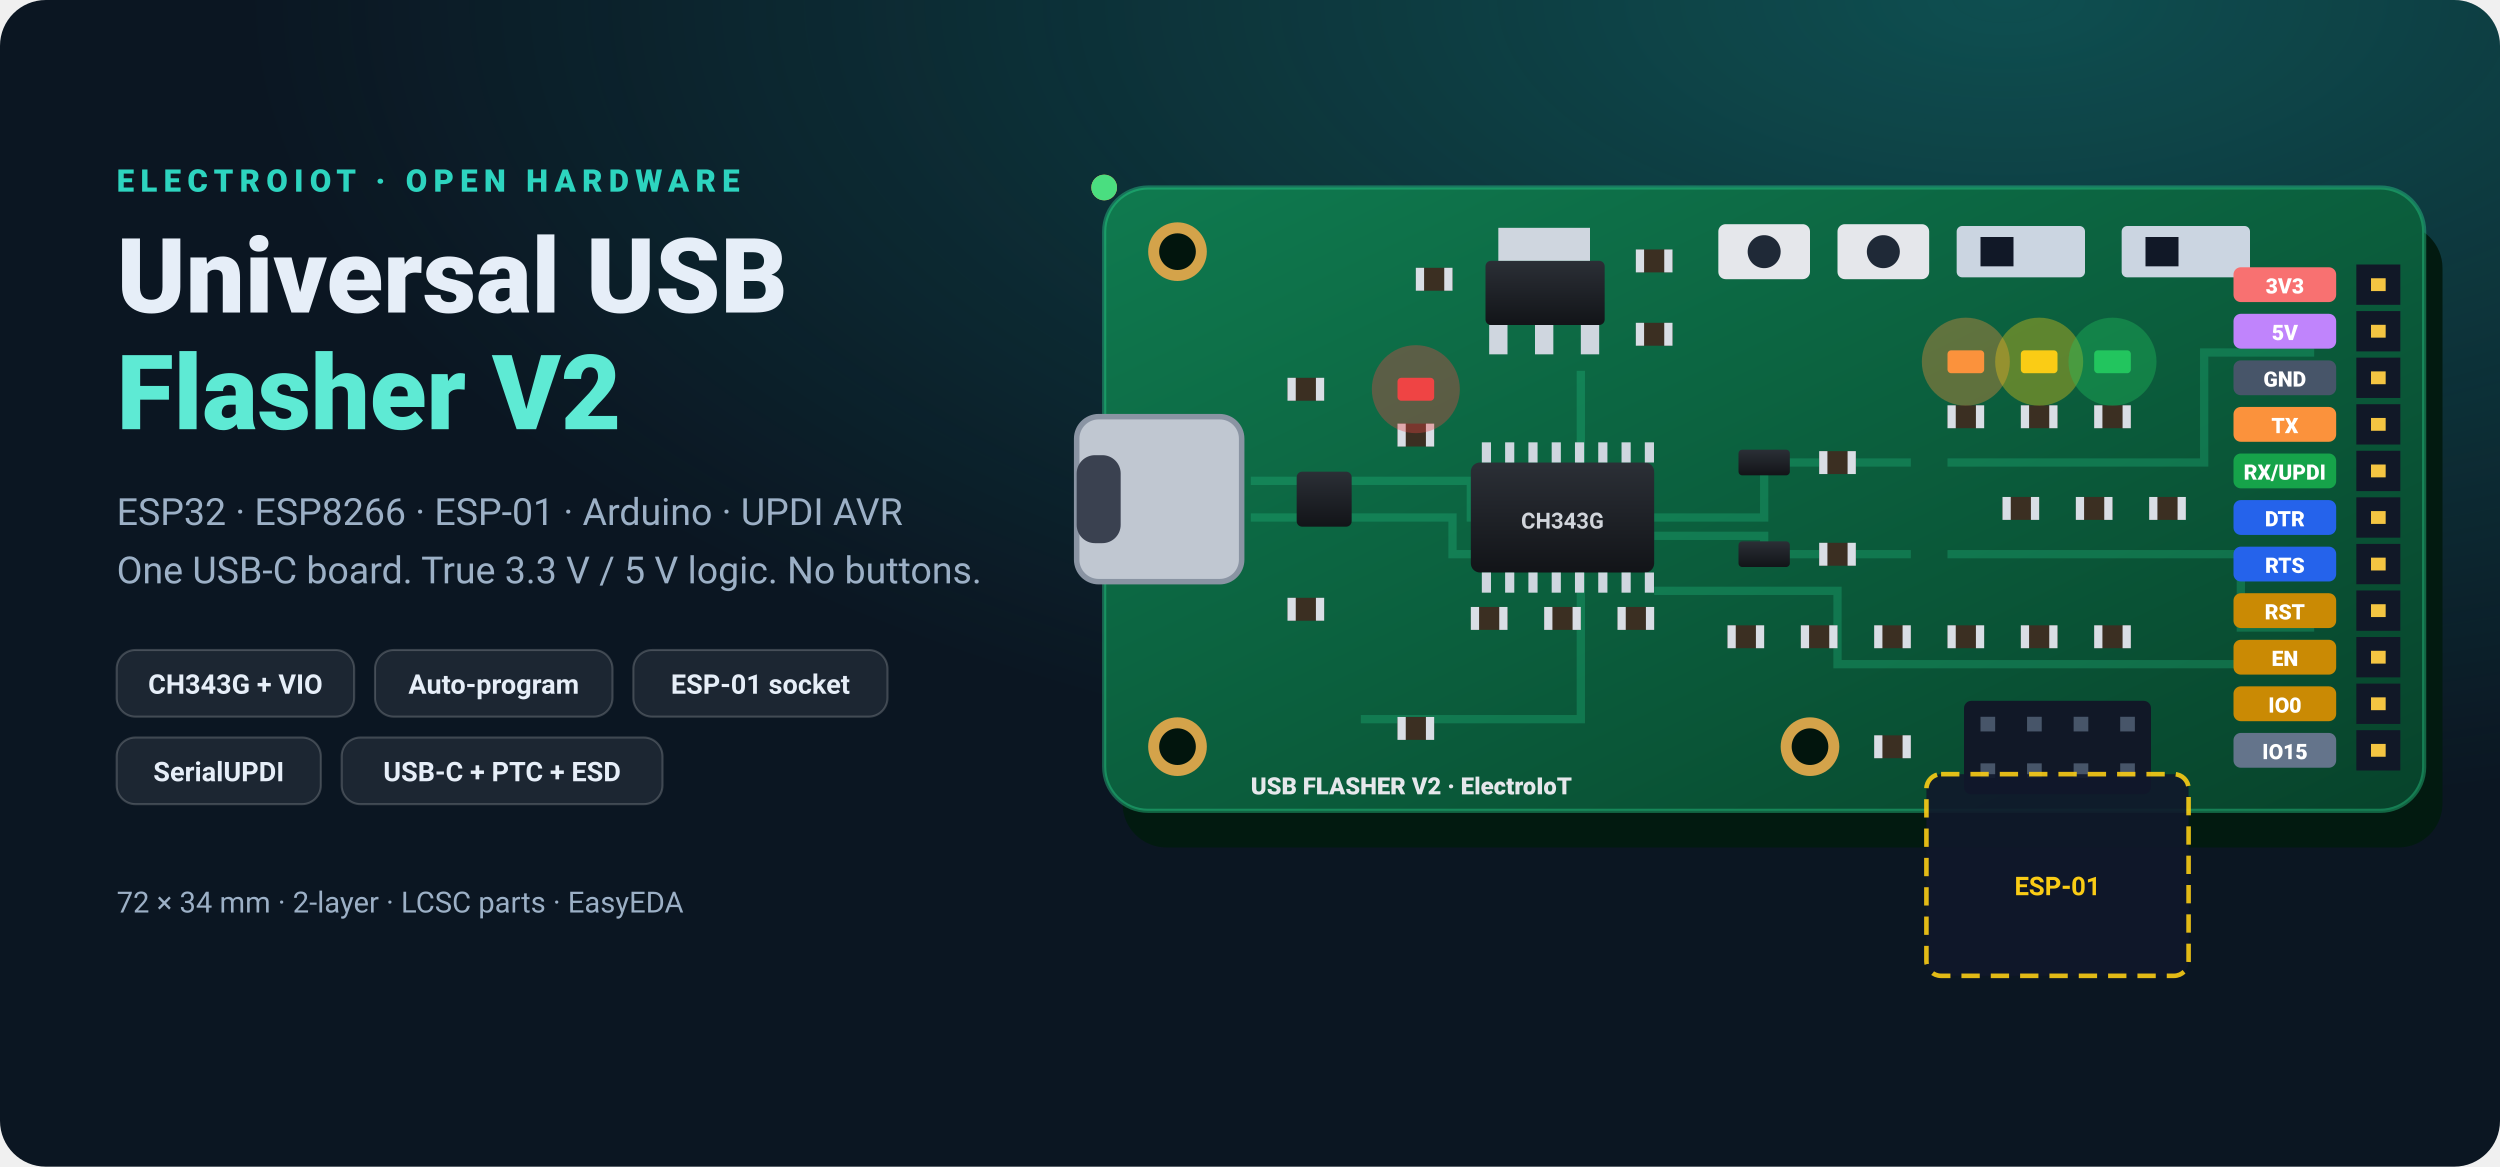
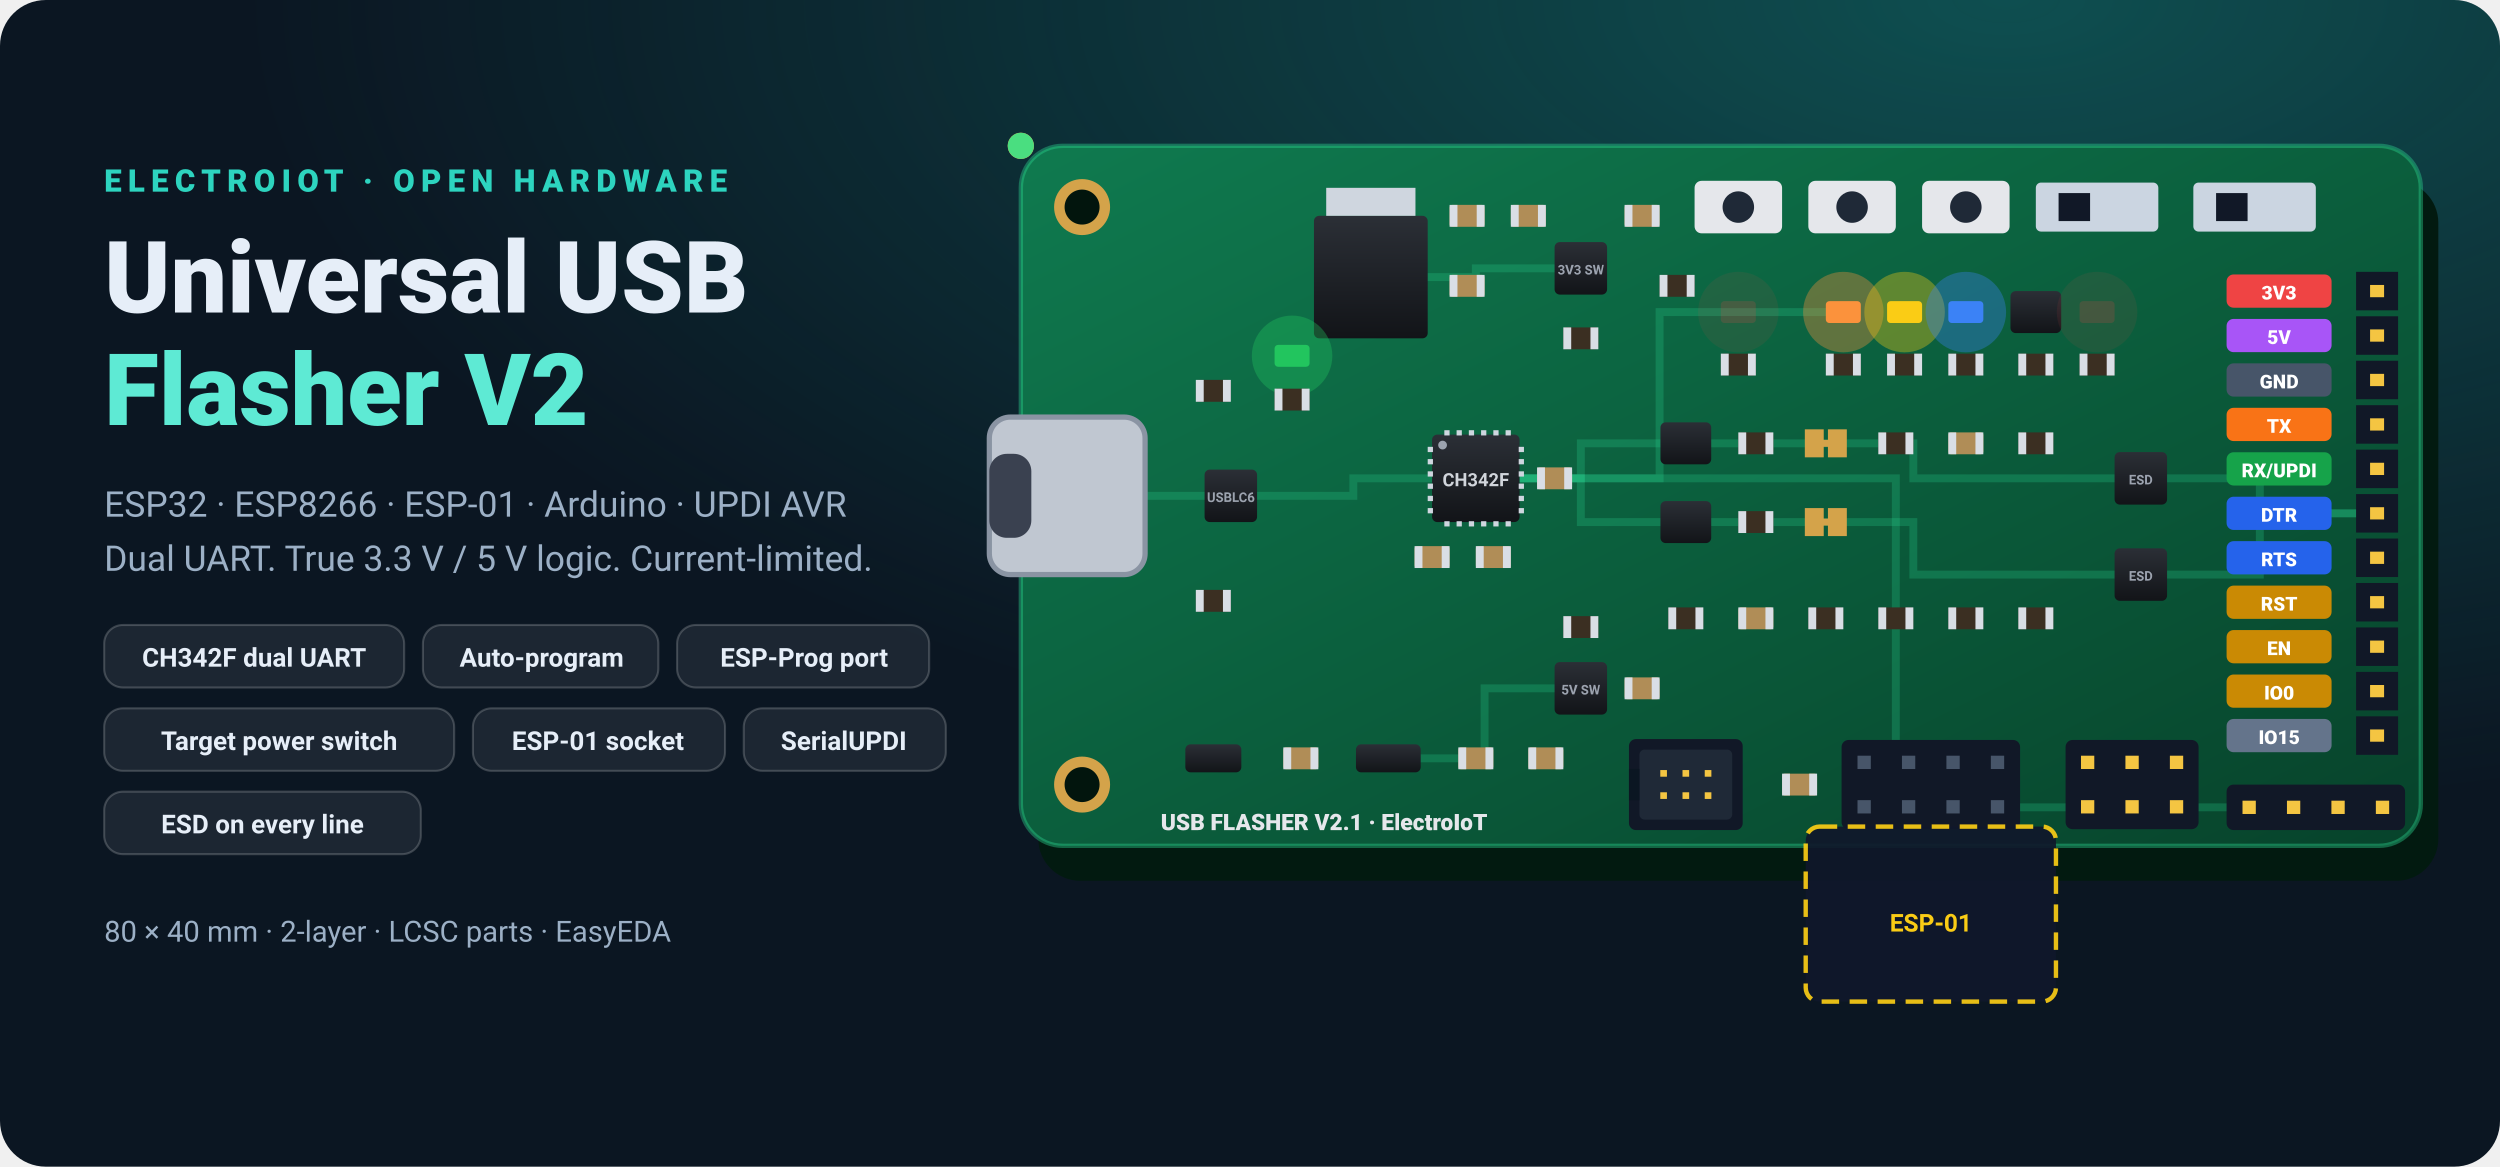
<svg xmlns="http://www.w3.org/2000/svg" viewBox="0 0 1200 560" width="1200" height="560" role="img">
  <style>
text{font-family:'Segoe UI',system-ui,-apple-system,Roboto,sans-serif}
.t{fill:#e6eef8;font-weight:700;font-size:15px}
.s{fill:#9cb0c6;font-size:12.5px}
.h{fill:#e6eef8;font-weight:800;font-size:22px}
.box{fill:#122235;stroke:#25405c;stroke-width:2}
.flow{fill:none;stroke-width:4;stroke-linecap:round;stroke-dasharray:10 12;animation:flow 1.2s linear infinite}
@keyframes flow{to{stroke-dashoffset:-44}}

.txl{animation:blink .35s steps(2,start) infinite}
.rxl{animation:blink .45s steps(2,start) .2s infinite}
- .act{animation:breathe 2.4s ease-in-out infinite}
+ .rx2l{animation:blink .6s steps(2,start) .1s infinite}
.pwr{animation:breathe 4s ease-in-out infinite}
+ .off{opacity:.25}
@keyframes blink{0%{opacity:1}50%{opacity:.15}}
- @keyframes breathe{50%{opacity:.55}}
+ @keyframes breathe{50%{opacity:.6}}
.float{animation:float 5s ease-in-out infinite}
@keyframes float{50%{transform:translateY(-6px)}}

@media (prefers-reduced-motion:reduce){*{animation:none!important}}
</style>
  <rect width="1200" height="560" rx="22" fill="#0b1622" />
  <defs>
    <linearGradient id="pg" x1="0" y1="0" x2="1" y2="1">
      <stop offset="0" stop-color="#0f7a4f" />
      <stop offset="1" stop-color="#07432b" />
    </linearGradient>
    <linearGradient id="chipg" x1="0" y1="0" x2="0" y2="1">
      <stop offset="0" stop-color="#2b2f36" />
      <stop offset="1" stop-color="#121418" />
    </linearGradient>
    <radialGradient id="glow" cx="80%" cy="0%" r="70%">
      <stop offset="0" stop-color="#14b8a6" stop-opacity=".35" />
      <stop offset="1" stop-color="#14b8a6" stop-opacity="0" />
    </radialGradient>
  </defs>
  <rect width="1200" height="560" rx="22" fill="url(#glow)" />
-   <text x="56" y="92" style="fill:#2dd4bf;font-weight:800;font-size:15px;letter-spacing:3px">ELECTROIOT · OPEN HARDWARE</text>
-   <text x="56" y="150" style="fill:#e6eef8;font-weight:800;font-size:50px">Universal USB</text>
-   <text x="56" y="206" style="fill:#5eead4;font-weight:800;font-size:50px">Flasher V2</text>
-   <text x="56" y="252" class="s" style="font-size:18px">ESP32 · ESP8266 · ESP-01 · Arduino · UPDI AVR</text>
-   <text x="56" y="280" class="s" style="font-size:18px">One USB-C board. True 3.3 V / 5 V logic. No buttons.</text>
-   <rect x="56" y="312" width="114" height="32" rx="9" fill="#ffffff12" stroke="#ffffff30" />
-   <text x="113" y="333" text-anchor="middle" style="fill:#e6eef8;font-weight:700;font-size:13px">CH343G + VIO</text>
-   <rect x="180" y="312" width="114" height="32" rx="9" fill="#ffffff12" stroke="#ffffff30" />
-   <text x="237" y="333" text-anchor="middle" style="fill:#e6eef8;font-weight:700;font-size:13px">Auto-program</text>
-   <rect x="304" y="312" width="122" height="32" rx="9" fill="#ffffff12" stroke="#ffffff30" />
-   <text x="365" y="333" text-anchor="middle" style="fill:#e6eef8;font-weight:700;font-size:13px">ESP-01 socket</text>
-   <rect x="56" y="354" width="98" height="32" rx="9" fill="#ffffff12" stroke="#ffffff30" />
-   <text x="105" y="375" text-anchor="middle" style="fill:#e6eef8;font-weight:700;font-size:13px">SerialUPDI</text>
-   <rect x="164" y="354" width="154" height="32" rx="9" fill="#ffffff12" stroke="#ffffff30" />
-   <text x="241" y="375" text-anchor="middle" style="fill:#e6eef8;font-weight:700;font-size:13px">USB-C + PTC + ESD</text>
-   <text x="56" y="438" class="s" style="font-size:14px">72 × 34 mm · 2-layer · LCSC parts · EasyEDA</text>
+   <text x="50" y="92" style="fill:#2dd4bf;font-weight:800;font-size:15px;letter-spacing:3px">ELECTROIOT · OPEN HARDWARE</text>
+   <text x="50" y="150" style="fill:#e6eef8;font-weight:800;font-size:48px">Universal USB</text>
+   <text x="50" y="204" style="fill:#5eead4;font-weight:800;font-size:48px">Flasher V2</text>
+   <text x="50" y="248" class="s" style="font-size:17px">ESP32 · ESP8266 · ESP-01 · Arduino · UPDI AVR</text>
+   <text x="50" y="274" class="s" style="font-size:17px">Dual UART. True 3.3 V / 5 V logic. Current-limited.</text>
+   <rect x="50" y="300" width="144" height="30" rx="9" fill="#ffffff12" stroke="#ffffff30" />
+   <text x="122" y="320" text-anchor="middle" style="fill:#e6eef8;font-weight:700;font-size:12.5px">CH342F dual UART</text>
+   <rect x="203" y="300" width="113" height="30" rx="9" fill="#ffffff12" stroke="#ffffff30" />
+   <text x="260" y="320" text-anchor="middle" style="fill:#e6eef8;font-weight:700;font-size:12.5px">Auto-program</text>
+   <rect x="325" y="300" width="121" height="30" rx="9" fill="#ffffff12" stroke="#ffffff30" />
+   <text x="386" y="320" text-anchor="middle" style="fill:#e6eef8;font-weight:700;font-size:12.5px">ESP-Prog port</text>
+   <rect x="50" y="340" width="168" height="30" rx="9" fill="#ffffff12" stroke="#ffffff30" />
+   <text x="134" y="360" text-anchor="middle" style="fill:#e6eef8;font-weight:700;font-size:12.5px">Target power switch</text>
+   <rect x="227" y="340" width="121" height="30" rx="9" fill="#ffffff12" stroke="#ffffff30" />
+   <text x="287" y="360" text-anchor="middle" style="fill:#e6eef8;font-weight:700;font-size:12.5px">ESP-01 socket</text>
+   <rect x="357" y="340" width="97" height="30" rx="9" fill="#ffffff12" stroke="#ffffff30" />
+   <text x="405" y="360" text-anchor="middle" style="fill:#e6eef8;font-weight:700;font-size:12.5px">SerialUPDI</text>
+   <rect x="50" y="380" width="152" height="30" rx="9" fill="#ffffff12" stroke="#ffffff30" />
+   <text x="126" y="400" text-anchor="middle" style="fill:#e6eef8;font-weight:700;font-size:12.5px">ESD on every line</text>
+   <text x="50" y="452" class="s" style="font-size:14px">80 × 40 mm · 2-layer · LCSC parts · EasyEDA</text>
  <g class="float">
-     <rect x="538.8" y="107.6" width="633.6" height="299.2" rx="21.12" fill="#021a10" />
-     <rect x="530.0" y="90.0" width="633.6" height="299.2" rx="21.12" fill="url(#pg)" stroke="#2bd48f66" stroke-width="2" />
-     <g transform="translate(530,90) scale(8.8)" stroke="#2bd48f40" stroke-width=".45" fill="none">
-       <path d="M8 16H20V18H30" />
-       <path d="M8 18H19V20H22" />
-       <path d="M30 18H36V15H44" />
-       <path d="M30 19H36V20H44" />
-       <path d="M46 15H60V9H66" />
-       <path d="M46 20H62V24H66" />
-       <path d="M14 29H26V10" />
-       <path d="M30 22H40V26H66" />
-     </g>
-     <g transform="translate(530,90) scale(8.8)">
-       <path id="dp" d="M8 16H20V18H30M30 18H36V15H44H60V9H66" fill="none" />
-       <circle r=".7" fill="#fb923c">
-         <animateMotion dur="2.4s" repeatCount="indefinite" rotate="auto">
+     <g transform="translate(490,70) scale(8.4)">
+       <rect x="1" y="2" width="80" height="40" rx="2.4" fill="#021a10" />
+       <rect width="80" height="40" rx="2.4" fill="url(#pg)" stroke="#2bd48f66" stroke-width=".25" />
+       <g stroke="#2bd48f40" stroke-width=".45" fill="none">
+         <path d="M7.1 20H9.6V20H12" />
+         <path d="M12 20H19.0V19H26" />
+         <path d="M26 19H32.0V17H38" />
+         <path d="M26 19H32.0V21.5H38" />
+         <path d="M38 17H51.0V19H64" />
+         <path d="M38 21.5H51.0V24.5H64" />
+         <path d="M64 19H70.8V21H77.5" />
+         <path d="M64 24.5H70.8V21H77.5" />
+         <path d="M20 7.5H26.0V7H32" />
+         <path d="M21 35H26.5V31H32" />
+         <path d="M26 19H36.5V9.5H47" />
+         <path d="M26 19H50.0V37.8H74" />
+       </g>
+       <path id="dp" d="M7.1 20H26V19H64H77" fill="none" />
+       <circle r=".75" fill="#fb923c">
+         <animateMotion dur="2.4s" repeatCount="indefinite">
          <mpath href="#dp" />
        </animateMotion>
      </circle>
-       <circle r=".7" fill="#4ade80">
+       <circle r=".75" fill="#4ade80">
        <animateMotion dur="3.1s" repeatCount="indefinite" keyPoints="1;0" keyTimes="0;1" calcMode="linear">
          <mpath href="#dp" />
        </animateMotion>
      </circle>
-     </g>
-     <g transform="translate(530,90) scale(8.8)">
-       <rect x="-1.5" y="12.5" width="9" height="9" rx="1.2" fill="#c0c7d1" stroke="#8a94a3" stroke-width=".3" />
-       <rect x="-1.5" y="14.6" width="2.4" height="4.8" rx="1" fill="#3a4150" />
-       <rect x="20" y="15" width="10" height="6" rx=".5" fill="url(#chipg)" />
-       <rect x="20.60" y="13.9" width=".5" height="1.1" fill="#cfd6df" />
-       <rect x="20.60" y="21" width=".5" height="1.1" fill="#cfd6df" />
-       <rect x="21.87" y="13.9" width=".5" height="1.1" fill="#cfd6df" />
-       <rect x="21.87" y="21" width=".5" height="1.1" fill="#cfd6df" />
-       <rect x="23.14" y="13.9" width=".5" height="1.1" fill="#cfd6df" />
-       <rect x="23.14" y="21" width=".5" height="1.1" fill="#cfd6df" />
-       <rect x="24.41" y="13.9" width=".5" height="1.1" fill="#cfd6df" />
-       <rect x="24.41" y="21" width=".5" height="1.1" fill="#cfd6df" />
-       <rect x="25.68" y="13.9" width=".5" height="1.1" fill="#cfd6df" />
-       <rect x="25.68" y="21" width=".5" height="1.1" fill="#cfd6df" />
-       <rect x="26.95" y="13.9" width=".5" height="1.1" fill="#cfd6df" />
-       <rect x="26.95" y="21" width=".5" height="1.1" fill="#cfd6df" />
-       <rect x="28.22" y="13.9" width=".5" height="1.1" fill="#cfd6df" />
-       <rect x="28.22" y="21" width=".5" height="1.1" fill="#cfd6df" />
-       <rect x="29.49" y="13.9" width=".5" height="1.1" fill="#cfd6df" />
-       <rect x="29.49" y="21" width=".5" height="1.1" fill="#cfd6df" />
-       <text x="25" y="18.6" text-anchor="middle" fill="#d1d5db" style="font-weight:700;font-size:1.2px">CH343G</text>
-       <rect x="20.8" y="4" width="6.5" height="3.5" rx=".3" fill="url(#chipg)" />
-       <rect x="21.5" y="2.2" width="5" height="1.8" fill="#cfd6df" />
-       <rect x="21" y="7.5" width="1" height="1.6" fill="#cfd6df" />
-       <rect x="23.5" y="7.5" width="1" height="1.6" fill="#cfd6df" />
-       <rect x="26" y="7.5" width="1" height="1.6" fill="#cfd6df" />
-       <rect x="10.5" y="15.5" width="3" height="3" rx=".3" fill="url(#chipg)" />
-       <rect x="10" y="10.38" width="2" height="1.25" rx=".15" fill="#3b2f22" />
-       <rect x="10" y="10.38" width=".45" height="1.25" fill="#d9dee5" />
-       <rect x="11.55" y="10.38" width=".45" height="1.25" fill="#d9dee5" />
-       <rect x="10" y="22.38" width="2" height="1.25" rx=".15" fill="#3b2f22" />
-       <rect x="10" y="22.38" width=".45" height="1.25" fill="#d9dee5" />
-       <rect x="11.55" y="22.38" width=".45" height="1.25" fill="#d9dee5" />
-       <rect x="16" y="12.88" width="2" height="1.25" rx=".15" fill="#3b2f22" />
-       <rect x="16" y="12.88" width=".45" height="1.25" fill="#d9dee5" />
-       <rect x="17.55" y="12.88" width=".45" height="1.25" fill="#d9dee5" />
-       <rect x="20" y="22.88" width="2" height="1.25" rx=".15" fill="#3b2f22" />
-       <rect x="20" y="22.88" width=".45" height="1.25" fill="#d9dee5" />
-       <rect x="21.55" y="22.88" width=".45" height="1.25" fill="#d9dee5" />
-       <rect x="24" y="22.88" width="2" height="1.25" rx=".15" fill="#3b2f22" />
-       <rect x="24" y="22.88" width=".45" height="1.25" fill="#d9dee5" />
-       <rect x="25.55" y="22.88" width=".45" height="1.25" fill="#d9dee5" />
-       <rect x="28" y="22.88" width="2" height="1.25" rx=".15" fill="#3b2f22" />
-       <rect x="28" y="22.88" width=".45" height="1.25" fill="#d9dee5" />
-       <rect x="29.55" y="22.88" width=".45" height="1.25" fill="#d9dee5" />
-       <rect x="29" y="3.38" width="2" height="1.25" rx=".15" fill="#3b2f22" />
-       <rect x="29" y="3.38" width=".45" height="1.25" fill="#d9dee5" />
-       <rect x="30.55" y="3.38" width=".45" height="1.25" fill="#d9dee5" />
-       <rect x="29" y="7.38" width="2" height="1.25" rx=".15" fill="#3b2f22" />
-       <rect x="29" y="7.38" width=".45" height="1.25" fill="#d9dee5" />
-       <rect x="30.55" y="7.38" width=".45" height="1.25" fill="#d9dee5" />
-       <rect x="17" y="4.38" width="2" height="1.25" rx=".15" fill="#3b2f22" />
-       <rect x="17" y="4.38" width=".45" height="1.25" fill="#d9dee5" />
-       <rect x="18.55" y="4.38" width=".45" height="1.25" fill="#d9dee5" />
-       <rect x="39" y="14.38" width="2" height="1.25" rx=".15" fill="#3b2f22" />
-       <rect x="39" y="14.38" width=".45" height="1.25" fill="#d9dee5" />
-       <rect x="40.55" y="14.38" width=".45" height="1.25" fill="#d9dee5" />
-       <rect x="39" y="19.38" width="2" height="1.25" rx=".15" fill="#3b2f22" />
-       <rect x="39" y="19.38" width=".45" height="1.25" fill="#d9dee5" />
-       <rect x="40.55" y="19.38" width=".45" height="1.25" fill="#d9dee5" />
-       <rect x="46" y="11.88" width="2" height="1.25" rx=".15" fill="#3b2f22" />
-       <rect x="46" y="11.88" width=".45" height="1.25" fill="#d9dee5" />
-       <rect x="47.55" y="11.88" width=".45" height="1.25" fill="#d9dee5" />
-       <rect x="50" y="11.88" width="2" height="1.25" rx=".15" fill="#3b2f22" />
-       <rect x="50" y="11.88" width=".45" height="1.25" fill="#d9dee5" />
-       <rect x="51.55" y="11.88" width=".45" height="1.25" fill="#d9dee5" />
-       <rect x="54" y="11.88" width="2" height="1.25" rx=".15" fill="#3b2f22" />
-       <rect x="54" y="11.88" width=".45" height="1.25" fill="#d9dee5" />
-       <rect x="55.55" y="11.88" width=".45" height="1.25" fill="#d9dee5" />
-       <rect x="34" y="23.88" width="2" height="1.25" rx=".15" fill="#3b2f22" />
-       <rect x="34" y="23.88" width=".45" height="1.25" fill="#d9dee5" />
-       <rect x="35.55" y="23.88" width=".45" height="1.25" fill="#d9dee5" />
-       <rect x="38" y="23.88" width="2" height="1.25" rx=".15" fill="#3b2f22" />
-       <rect x="38" y="23.88" width=".45" height="1.25" fill="#d9dee5" />
-       <rect x="39.55" y="23.88" width=".45" height="1.25" fill="#d9dee5" />
-       <rect x="42" y="23.88" width="2" height="1.25" rx=".15" fill="#3b2f22" />
-       <rect x="42" y="23.88" width=".45" height="1.25" fill="#d9dee5" />
-       <rect x="43.55" y="23.88" width=".45" height="1.25" fill="#d9dee5" />
-       <rect x="46" y="23.88" width="2" height="1.25" rx=".15" fill="#3b2f22" />
-       <rect x="46" y="23.88" width=".45" height="1.25" fill="#d9dee5" />
-       <rect x="47.55" y="23.88" width=".45" height="1.25" fill="#d9dee5" />
-       <rect x="50" y="23.88" width="2" height="1.25" rx=".15" fill="#3b2f22" />
-       <rect x="50" y="23.88" width=".45" height="1.25" fill="#d9dee5" />
-       <rect x="51.55" y="23.88" width=".45" height="1.25" fill="#d9dee5" />
-       <rect x="54" y="23.88" width="2" height="1.25" rx=".15" fill="#3b2f22" />
-       <rect x="54" y="23.88" width=".45" height="1.25" fill="#d9dee5" />
-       <rect x="55.55" y="23.88" width=".45" height="1.25" fill="#d9dee5" />
-       <rect x="49" y="16.88" width="2" height="1.25" rx=".15" fill="#3b2f22" />
-       <rect x="49" y="16.88" width=".45" height="1.25" fill="#d9dee5" />
-       <rect x="50.55" y="16.88" width=".45" height="1.25" fill="#d9dee5" />
-       <rect x="53" y="16.88" width="2" height="1.25" rx=".15" fill="#3b2f22" />
-       <rect x="53" y="16.88" width=".45" height="1.25" fill="#d9dee5" />
-       <rect x="54.55" y="16.88" width=".45" height="1.25" fill="#d9dee5" />
-       <rect x="57" y="16.88" width="2" height="1.25" rx=".15" fill="#3b2f22" />
-       <rect x="57" y="16.88" width=".45" height="1.25" fill="#d9dee5" />
-       <rect x="58.55" y="16.88" width=".45" height="1.25" fill="#d9dee5" />
-       <rect x="16" y="28.88" width="2" height="1.25" rx=".15" fill="#3b2f22" />
-       <rect x="16" y="28.88" width=".45" height="1.25" fill="#d9dee5" />
-       <rect x="17.55" y="28.88" width=".45" height="1.25" fill="#d9dee5" />
-       <rect x="42" y="29.88" width="2" height="1.25" rx=".15" fill="#3b2f22" />
-       <rect x="42" y="29.88" width=".45" height="1.25" fill="#d9dee5" />
-       <rect x="43.55" y="29.88" width=".45" height="1.25" fill="#d9dee5" />
-       <rect x="34.6" y="14.3" width="2.8" height="1.4" rx=".2" fill="url(#chipg)" />
-       <rect x="34.6" y="19.3" width="2.8" height="1.4" rx=".2" fill="url(#chipg)" />
+       <rect x="-1.8" y="15.5" width="8.9" height="9" rx="1.2" fill="#c0c7d1" stroke="#8a94a3" stroke-width=".3" />
+       <rect x="-1.8" y="17.6" width="2.4" height="4.8" rx="1" fill="#3a4150" />
+       <rect x="10.5" y="18.5" width="3" height="3" rx=".3" fill="url(#chipg)" />
+       <text x="12" y="20.35" text-anchor="middle" fill="#9ca3af" style="font-weight:700;font-size:.75px">USBLC6</text>
+       <rect x="10.0" y="13.375" width="2" height="1.25" rx=".15" fill="#3b2f22" />
+       <rect x="10.0" y="13.375" width=".45" height="1.25" fill="#d9dee5" />
+       <rect x="11.55" y="13.375" width=".45" height="1.25" fill="#d9dee5" />
+       <rect x="10.0" y="25.375" width="2" height="1.25" rx=".15" fill="#3b2f22" />
+       <rect x="10.0" y="25.375" width=".45" height="1.25" fill="#d9dee5" />
+       <rect x="11.55" y="25.375" width=".45" height="1.25" fill="#d9dee5" />
+       <rect x="9.4" y="34.2" width="3.2" height="1.6" rx=".3" fill="url(#chipg)" />
+       <rect x="15.0" y="34.375" width="2" height="1.25" rx=".15" fill="#b08d57" />
+       <rect x="15.0" y="34.375" width=".45" height="1.25" fill="#d9dee5" />
+       <rect x="16.55" y="34.375" width=".45" height="1.25" fill="#d9dee5" />
+       <rect x="19.15" y="34.2" width="3.7" height="1.6" rx=".3" fill="url(#chipg)" />
+       <rect x="25.0" y="34.375" width="2" height="1.25" rx=".15" fill="#b08d57" />
+       <rect x="25.0" y="34.375" width=".45" height="1.25" fill="#d9dee5" />
+       <rect x="26.55" y="34.375" width=".45" height="1.25" fill="#d9dee5" />
+       <rect x="16.75" y="4.0" width="6.5" height="7" rx=".3" fill="url(#chipg)" />
+       <rect x="17.45" y="2.4" width="5.1" height="1.6" fill="#cfd6df" />
+       <rect x="24.5" y="3.375" width="2" height="1.25" rx=".15" fill="#b08d57" />
+       <rect x="24.5" y="3.375" width=".45" height="1.25" fill="#d9dee5" />
+       <rect x="26.05" y="3.375" width=".45" height="1.25" fill="#d9dee5" />
+       <rect x="24.5" y="7.375" width="2" height="1.25" rx=".15" fill="#b08d57" />
+       <rect x="24.5" y="7.375" width=".45" height="1.25" fill="#d9dee5" />
+       <rect x="26.05" y="7.375" width=".45" height="1.25" fill="#d9dee5" />
+       <rect x="56.55" y="8.3" width="2.9" height="2.4" rx=".3" fill="url(#chipg)" />
+       <rect x="57.0" y="11.875" width="2" height="1.25" rx=".15" fill="#3b2f22" />
+       <rect x="57.0" y="11.875" width=".45" height="1.25" fill="#d9dee5" />
+       <rect x="58.55" y="11.875" width=".45" height="1.25" fill="#d9dee5" />
+       <g class="off">
+         <circle cx="61.5" cy="9.5" r="2.3" fill="#ef4444" opacity=".35" />
+         <rect x="60.5" y="8.875" width="2" height="1.25" rx=".2" fill="#ef4444" />
+       </g>
+       <rect x="60.5" y="11.875" width="2" height="1.25" rx=".15" fill="#3b2f22" />
+       <rect x="60.5" y="11.875" width=".45" height="1.25" fill="#d9dee5" />
+       <rect x="62.05" y="11.875" width=".45" height="1.25" fill="#d9dee5" />
+       <rect x="23.5" y="16.5" width="5" height="5" rx=".3" fill="url(#chipg)" />
+       <rect x="24.20" y="16.25" width=".3" height=".3" fill="#cfd6df" />
+       <rect x="24.20" y="21.45" width=".3" height=".3" fill="#cfd6df" />
+       <rect x="23.25" y="17.20" width=".3" height=".3" fill="#cfd6df" />
+       <rect x="28.45" y="17.20" width=".3" height=".3" fill="#cfd6df" />
+       <rect x="24.90" y="16.25" width=".3" height=".3" fill="#cfd6df" />
+       <rect x="24.90" y="21.45" width=".3" height=".3" fill="#cfd6df" />
+       <rect x="23.25" y="17.90" width=".3" height=".3" fill="#cfd6df" />
+       <rect x="28.45" y="17.90" width=".3" height=".3" fill="#cfd6df" />
+       <rect x="25.60" y="16.25" width=".3" height=".3" fill="#cfd6df" />
+       <rect x="25.60" y="21.45" width=".3" height=".3" fill="#cfd6df" />
+       <rect x="23.25" y="18.60" width=".3" height=".3" fill="#cfd6df" />
+       <rect x="28.45" y="18.60" width=".3" height=".3" fill="#cfd6df" />
+       <rect x="26.30" y="16.25" width=".3" height=".3" fill="#cfd6df" />
+       <rect x="26.30" y="21.45" width=".3" height=".3" fill="#cfd6df" />
+       <rect x="23.25" y="19.30" width=".3" height=".3" fill="#cfd6df" />
+       <rect x="28.45" y="19.30" width=".3" height=".3" fill="#cfd6df" />
+       <rect x="27.00" y="16.25" width=".3" height=".3" fill="#cfd6df" />
+       <rect x="27.00" y="21.45" width=".3" height=".3" fill="#cfd6df" />
+       <rect x="23.25" y="20.00" width=".3" height=".3" fill="#cfd6df" />
+       <rect x="28.45" y="20.00" width=".3" height=".3" fill="#cfd6df" />
+       <rect x="27.70" y="16.25" width=".3" height=".3" fill="#cfd6df" />
+       <rect x="27.70" y="21.45" width=".3" height=".3" fill="#cfd6df" />
+       <rect x="23.25" y="20.70" width=".3" height=".3" fill="#cfd6df" />
+       <rect x="28.45" y="20.70" width=".3" height=".3" fill="#cfd6df" />
+       <circle cx="24.1" cy="17.1" r=".25" fill="#9ca3af" />
+       <text x="26" y="19.45" text-anchor="middle" fill="#d1d5db" style="font-weight:700;font-size:1.05px">CH342F</text>
+       <rect x="29.5" y="18.375" width="2" height="1.25" rx=".15" fill="#b08d57" />
+       <rect x="29.5" y="18.375" width=".45" height="1.25" fill="#d9dee5" />
+       <rect x="31.05" y="18.375" width=".45" height="1.25" fill="#d9dee5" />
+       <rect x="26.0" y="22.875" width="2" height="1.25" rx=".15" fill="#b08d57" />
+       <rect x="26.0" y="22.875" width=".45" height="1.25" fill="#d9dee5" />
+       <rect x="27.55" y="22.875" width=".45" height="1.25" fill="#d9dee5" />
+       <rect x="22.5" y="22.875" width="2" height="1.25" rx=".15" fill="#b08d57" />
+       <rect x="22.5" y="22.875" width=".45" height="1.25" fill="#d9dee5" />
+       <rect x="24.05" y="22.875" width=".45" height="1.25" fill="#d9dee5" />
+       <g class="txl">
+         <circle cx="47" cy="9.5" r="2.3" fill="#fb923c" opacity=".35" />
+         <rect x="46.0" y="8.875" width="2" height="1.25" rx=".2" fill="#fb923c" />
+       </g>
+       <g class="rxl">
+         <circle cx="50.5" cy="9.5" r="2.3" fill="#facc15" opacity=".35" />
+         <rect x="49.5" y="8.875" width="2" height="1.25" rx=".2" fill="#facc15" />
+       </g>
+       <g class="rx2l">
+         <circle cx="54" cy="9.5" r="2.3" fill="#3b82f6" opacity=".35" />
+         <rect x="53.0" y="8.875" width="2" height="1.25" rx=".2" fill="#3b82f6" />
+       </g>
+       <rect x="46.0" y="11.875" width="2" height="1.25" rx=".15" fill="#3b2f22" />
+       <rect x="46.0" y="11.875" width=".45" height="1.25" fill="#d9dee5" />
+       <rect x="47.55" y="11.875" width=".45" height="1.25" fill="#d9dee5" />
+       <rect x="49.5" y="11.875" width="2" height="1.25" rx=".15" fill="#3b2f22" />
+       <rect x="49.5" y="11.875" width=".45" height="1.25" fill="#d9dee5" />
+       <rect x="51.05" y="11.875" width=".45" height="1.25" fill="#d9dee5" />
+       <rect x="53.0" y="11.875" width="2" height="1.25" rx=".15" fill="#3b2f22" />
+       <rect x="53.0" y="11.875" width=".45" height="1.25" fill="#d9dee5" />
+       <rect x="54.55" y="11.875" width=".45" height="1.25" fill="#d9dee5" />
+       <rect x="30.5" y="5.5" width="3" height="3" rx=".3" fill="url(#chipg)" />
+       <text x="32" y="7.35" text-anchor="middle" fill="#9ca3af" style="font-weight:700;font-size:.75px">3V3 SW</text>
+       <rect x="31.0" y="10.375" width="2" height="1.25" rx=".15" fill="#3b2f22" />
+       <rect x="31.0" y="10.375" width=".45" height="1.25" fill="#d9dee5" />
+       <rect x="32.55" y="10.375" width=".45" height="1.25" fill="#d9dee5" />
+       <rect x="28.0" y="3.375" width="2" height="1.25" rx=".15" fill="#b08d57" />
+       <rect x="28.0" y="3.375" width=".45" height="1.25" fill="#d9dee5" />
+       <rect x="29.55" y="3.375" width=".45" height="1.25" fill="#d9dee5" />
+       <rect x="34.5" y="3.375" width="2" height="1.25" rx=".15" fill="#b08d57" />
+       <rect x="34.5" y="3.375" width=".45" height="1.25" fill="#d9dee5" />
+       <rect x="36.05" y="3.375" width=".45" height="1.25" fill="#d9dee5" />
+       <rect x="30.5" y="29.5" width="3" height="3" rx=".3" fill="url(#chipg)" />
+       <text x="32" y="31.35" text-anchor="middle" fill="#9ca3af" style="font-weight:700;font-size:.75px">5V SW</text>
+       <rect x="31.0" y="26.875" width="2" height="1.25" rx=".15" fill="#3b2f22" />
+       <rect x="31.0" y="26.875" width=".45" height="1.25" fill="#d9dee5" />
+       <rect x="32.55" y="26.875" width=".45" height="1.25" fill="#d9dee5" />
+       <rect x="29.0" y="34.375" width="2" height="1.25" rx=".15" fill="#b08d57" />
+       <rect x="29.0" y="34.375" width=".45" height="1.25" fill="#d9dee5" />
+       <rect x="30.55" y="34.375" width=".45" height="1.25" fill="#d9dee5" />
+       <rect x="34.5" y="30.375" width="2" height="1.25" rx=".15" fill="#b08d57" />
+       <rect x="34.5" y="30.375" width=".45" height="1.25" fill="#d9dee5" />
+       <rect x="36.05" y="30.375" width=".45" height="1.25" fill="#d9dee5" />
+       <rect x="38.5" y="2.0" width="5" height="3" rx=".4" fill="#e5e7eb" />
+       <circle cx="41" cy="3.5" r=".9" fill="#1f2937" />
+       <rect x="36.5" y="7.375" width="2" height="1.25" rx=".15" fill="#3b2f22" />
+       <rect x="36.5" y="7.375" width=".45" height="1.25" fill="#d9dee5" />
+       <rect x="38.05" y="7.375" width=".45" height="1.25" fill="#d9dee5" />
+       <g class="off">
+         <circle cx="41" cy="9.5" r="2.3" fill="#ef4444" opacity=".35" />
+         <rect x="40.0" y="8.875" width="2" height="1.25" rx=".2" fill="#ef4444" />
+       </g>
+       <rect x="40.0" y="11.875" width="2" height="1.25" rx=".15" fill="#3b2f22" />
+       <rect x="40.0" y="11.875" width=".45" height="1.25" fill="#d9dee5" />
+       <rect x="41.55" y="11.875" width=".45" height="1.25" fill="#d9dee5" />
      <g class="pwr">
-         <circle cx="17" cy="11" r="2.4" fill="#ef4444" opacity=".35" />
-         <rect x="16" y="10.38" width="2" height="1.25" rx=".2" fill="#ef4444" />
-       </g>
-       <g class="txl">
-         <circle cx="47" cy="9.5" r="2.4" fill="#fb923c" opacity=".35" />
-         <rect x="46" y="8.88" width="2" height="1.25" rx=".2" fill="#fb923c" />
-       </g>
-       <g class="rxl">
-         <circle cx="51" cy="9.5" r="2.4" fill="#facc15" opacity=".35" />
-         <rect x="50" y="8.88" width="2" height="1.25" rx=".2" fill="#facc15" />
-       </g>
-       <g class="act">
-         <circle cx="55" cy="9.5" r="2.4" fill="#22c55e" opacity=".35" />
-         <rect x="54" y="8.88" width="2" height="1.25" rx=".2" fill="#22c55e" />
-       </g>
-       <rect x="33.5" y="2.0" width="5" height="3" rx=".4" fill="#e5e7eb" />
-       <circle cx="36" cy="3.5" r=".9" fill="#1f2937" />
-       <rect x="40.0" y="2.0" width="5" height="3" rx=".4" fill="#e5e7eb" />
-       <circle cx="42.5" cy="3.5" r=".9" fill="#1f2937" />
-       <rect x="46.5" y="2.1" width="7" height="2.8" rx=".3" fill="#cbd5e1" />
-       <rect x="47.8" y="2.7" width="1.8" height="1.6" fill="#111827" class="slide" />
-       <rect x="55.5" y="2.1" width="7" height="2.8" rx=".3" fill="#cbd5e1" />
-       <rect x="56.8" y="2.7" width="1.8" height="1.6" fill="#111827" class="slide" />
-       <rect x="68.3" y="4.20" width="2.4" height="2.2" fill="#111827" />
-       <rect x="69.1" y="4.95" width=".8" height=".7" fill="#f4c542" />
-       <rect x="61.6" y="4.35" width="5.6" height="1.9" rx=".4" fill="#f87171" />
-       <text x="64.4" y="5.78" text-anchor="middle" fill="#fff" style="font-weight:800;font-size:1.15px">3V3</text>
-       <rect x="68.3" y="6.74" width="2.4" height="2.2" fill="#111827" />
-       <rect x="69.1" y="7.49" width=".8" height=".7" fill="#f4c542" />
-       <rect x="61.6" y="6.89" width="5.6" height="1.9" rx=".4" fill="#c084fc" />
-       <text x="64.4" y="8.32" text-anchor="middle" fill="#fff" style="font-weight:800;font-size:1.15px">5V</text>
-       <rect x="68.3" y="9.28" width="2.4" height="2.2" fill="#111827" />
-       <rect x="69.1" y="10.03" width=".8" height=".7" fill="#f4c542" />
-       <rect x="61.6" y="9.43" width="5.6" height="1.9" rx=".4" fill="#475569" />
-       <text x="64.4" y="10.86" text-anchor="middle" fill="#fff" style="font-weight:800;font-size:1.15px">GND</text>
-       <rect x="68.3" y="11.82" width="2.4" height="2.2" fill="#111827" />
-       <rect x="69.1" y="12.57" width=".8" height=".7" fill="#f4c542" />
-       <rect x="61.6" y="11.97" width="5.6" height="1.9" rx=".4" fill="#fb923c" />
-       <text x="64.4" y="13.40" text-anchor="middle" fill="#fff" style="font-weight:800;font-size:1.15px">TX</text>
-       <rect x="68.3" y="14.36" width="2.4" height="2.2" fill="#111827" />
-       <rect x="69.1" y="15.11" width=".8" height=".7" fill="#f4c542" />
-       <rect x="61.6" y="14.51" width="5.6" height="1.9" rx=".4" fill="#16a34a" />
-       <text x="64.4" y="15.94" text-anchor="middle" fill="#fff" style="font-weight:800;font-size:1.15px">RX/UPDI</text>
-       <rect x="68.3" y="16.90" width="2.4" height="2.2" fill="#111827" />
-       <rect x="69.1" y="17.65" width=".8" height=".7" fill="#f4c542" />
-       <rect x="61.6" y="17.05" width="5.6" height="1.9" rx=".4" fill="#2563eb" />
-       <text x="64.4" y="18.48" text-anchor="middle" fill="#fff" style="font-weight:800;font-size:1.15px">DTR</text>
-       <rect x="68.3" y="19.44" width="2.4" height="2.2" fill="#111827" />
-       <rect x="69.1" y="20.19" width=".8" height=".7" fill="#f4c542" />
-       <rect x="61.6" y="19.59" width="5.6" height="1.9" rx=".4" fill="#2563eb" />
-       <text x="64.4" y="21.02" text-anchor="middle" fill="#fff" style="font-weight:800;font-size:1.15px">RTS</text>
-       <rect x="68.3" y="21.98" width="2.4" height="2.2" fill="#111827" />
-       <rect x="69.1" y="22.73" width=".8" height=".7" fill="#f4c542" />
-       <rect x="61.6" y="22.13" width="5.6" height="1.9" rx=".4" fill="#ca8a04" />
-       <text x="64.4" y="23.56" text-anchor="middle" fill="#fff" style="font-weight:800;font-size:1.15px">RST</text>
-       <rect x="68.3" y="24.52" width="2.4" height="2.2" fill="#111827" />
-       <rect x="69.1" y="25.27" width=".8" height=".7" fill="#f4c542" />
-       <rect x="61.6" y="24.67" width="5.6" height="1.9" rx=".4" fill="#ca8a04" />
-       <text x="64.4" y="26.10" text-anchor="middle" fill="#fff" style="font-weight:800;font-size:1.15px">EN</text>
-       <rect x="68.3" y="27.06" width="2.4" height="2.2" fill="#111827" />
-       <rect x="69.1" y="27.81" width=".8" height=".7" fill="#f4c542" />
-       <rect x="61.6" y="27.21" width="5.6" height="1.9" rx=".4" fill="#ca8a04" />
-       <text x="64.4" y="28.64" text-anchor="middle" fill="#fff" style="font-weight:800;font-size:1.15px">IO0</text>
-       <rect x="68.3" y="29.60" width="2.4" height="2.2" fill="#111827" />
-       <rect x="69.1" y="30.35" width=".8" height=".7" fill="#f4c542" />
-       <rect x="61.6" y="29.75" width="5.6" height="1.9" rx=".4" fill="#64748b" />
-       <text x="64.4" y="31.18" text-anchor="middle" fill="#fff" style="font-weight:800;font-size:1.15px">IO15</text>
-       <rect x="46.9" y="28" width="10.2" height="5.1" rx=".4" fill="#111827" />
-       <rect x="47.80" y="28.87" width=".8" height=".8" fill="#475569" />
-       <rect x="50.34" y="28.87" width=".8" height=".8" fill="#475569" />
-       <rect x="52.88" y="28.87" width=".8" height=".8" fill="#475569" />
-       <rect x="55.42" y="28.87" width=".8" height=".8" fill="#475569" />
-       <rect x="47.80" y="31.41" width=".8" height=".8" fill="#475569" />
-       <rect x="50.34" y="31.41" width=".8" height=".8" fill="#475569" />
-       <rect x="52.88" y="31.41" width=".8" height=".8" fill="#475569" />
-       <rect x="55.42" y="31.41" width=".8" height=".8" fill="#475569" />
-       <rect x="44.85" y="32" width="14.3" height="11" rx=".8" fill="#0f172a" opacity=".9" stroke="#facc15" stroke-width=".25" stroke-dasharray="1 .6" />
-       <text x="52" y="38.6" text-anchor="middle" fill="#facc15" style="font-weight:700;font-size:1.4px">ESP-01</text>
-       <circle cx="4" cy="3.5" r="1.6" fill="#d4a34a" />
-       <circle cx="4" cy="3.5" r="1" fill="#02150d" />
-       <circle cx="4" cy="30.5" r="1.6" fill="#d4a34a" />
-       <circle cx="4" cy="30.5" r="1" fill="#02150d" />
-       <circle cx="38.5" cy="30.5" r="1.6" fill="#d4a34a" />
-       <circle cx="38.5" cy="30.5" r="1" fill="#02150d" />
-       <text x="8" y="33.1" fill="#e5e7eb" style="font-weight:800;font-size:1.3px">USB FLASHER V2 · ElectroIoT</text>
+         <circle cx="15.5" cy="12" r="2.3" fill="#22c55e" opacity=".35" />
+         <rect x="14.5" y="11.375" width="2" height="1.25" rx=".2" fill="#22c55e" />
+       </g>
+       <rect x="14.5" y="13.875" width="2" height="1.25" rx=".15" fill="#3b2f22" />
+       <rect x="14.5" y="13.875" width=".45" height="1.25" fill="#d9dee5" />
+       <rect x="16.05" y="13.875" width=".45" height="1.25" fill="#d9dee5" />
+       <rect x="36.55" y="15.8" width="2.9" height="2.4" rx=".3" fill="url(#chipg)" />
+       <rect x="41.0" y="16.375" width="2" height="1.25" rx=".15" fill="#3b2f22" />
+       <rect x="41.0" y="16.375" width=".45" height="1.25" fill="#d9dee5" />
+       <rect x="42.55" y="16.375" width=".45" height="1.25" fill="#d9dee5" />
+       <rect x="44.8" y="16.2" width="1.08" height="1.6" fill="#d4a34a" />
+       <rect x="46.12" y="16.2" width="1.08" height="1.6" fill="#d4a34a" />
+       <rect x="45.76" y="16.8" width="0.48" height=".4" fill="#d4a34a" />
+       <rect x="36.55" y="20.3" width="2.9" height="2.4" rx=".3" fill="url(#chipg)" />
+       <rect x="41.0" y="20.875" width="2" height="1.25" rx=".15" fill="#3b2f22" />
+       <rect x="41.0" y="20.875" width=".45" height="1.25" fill="#d9dee5" />
+       <rect x="42.55" y="20.875" width=".45" height="1.25" fill="#d9dee5" />
+       <rect x="44.8" y="20.7" width="1.08" height="1.6" fill="#d4a34a" />
+       <rect x="46.12" y="20.7" width="1.08" height="1.6" fill="#d4a34a" />
+       <rect x="45.76" y="21.3" width="0.48" height=".4" fill="#d4a34a" />
+       <rect x="49.0" y="16.375" width="2" height="1.25" rx=".15" fill="#3b2f22" />
+       <rect x="49.0" y="16.375" width=".45" height="1.25" fill="#d9dee5" />
+       <rect x="50.55" y="16.375" width=".45" height="1.25" fill="#d9dee5" />
+       <rect x="53.0" y="16.375" width="2" height="1.25" rx=".15" fill="#b08d57" />
+       <rect x="53.0" y="16.375" width=".45" height="1.25" fill="#d9dee5" />
+       <rect x="54.55" y="16.375" width=".45" height="1.25" fill="#d9dee5" />
+       <rect x="57.0" y="16.375" width="2" height="1.25" rx=".15" fill="#3b2f22" />
+       <rect x="57.0" y="16.375" width=".45" height="1.25" fill="#d9dee5" />
+       <rect x="58.55" y="16.375" width=".45" height="1.25" fill="#d9dee5" />
+       <rect x="37.0" y="26.375" width="2" height="1.25" rx=".15" fill="#3b2f22" />
+       <rect x="37.0" y="26.375" width=".45" height="1.25" fill="#d9dee5" />
+       <rect x="38.55" y="26.375" width=".45" height="1.25" fill="#d9dee5" />
+       <rect x="41.0" y="26.375" width="2" height="1.25" rx=".15" fill="#b08d57" />
+       <rect x="41.0" y="26.375" width=".45" height="1.25" fill="#d9dee5" />
+       <rect x="42.55" y="26.375" width=".45" height="1.25" fill="#d9dee5" />
+       <rect x="45.0" y="26.375" width="2" height="1.25" rx=".15" fill="#3b2f22" />
+       <rect x="45.0" y="26.375" width=".45" height="1.25" fill="#d9dee5" />
+       <rect x="46.55" y="26.375" width=".45" height="1.25" fill="#d9dee5" />
+       <rect x="49.0" y="26.375" width="2" height="1.25" rx=".15" fill="#3b2f22" />
+       <rect x="49.0" y="26.375" width=".45" height="1.25" fill="#d9dee5" />
+       <rect x="50.55" y="26.375" width=".45" height="1.25" fill="#d9dee5" />
+       <rect x="53.0" y="26.375" width="2" height="1.25" rx=".15" fill="#3b2f22" />
+       <rect x="53.0" y="26.375" width=".45" height="1.25" fill="#d9dee5" />
+       <rect x="54.55" y="26.375" width=".45" height="1.25" fill="#d9dee5" />
+       <rect x="57.0" y="26.375" width="2" height="1.25" rx=".15" fill="#3b2f22" />
+       <rect x="57.0" y="26.375" width=".45" height="1.25" fill="#d9dee5" />
+       <rect x="58.55" y="26.375" width=".45" height="1.25" fill="#d9dee5" />
+       <rect x="62.5" y="17.5" width="3" height="3" rx=".3" fill="url(#chipg)" />
+       <text x="64" y="19.35" text-anchor="middle" fill="#9ca3af" style="font-weight:700;font-size:.75px">ESD</text>
+       <rect x="62.5" y="23.0" width="3" height="3" rx=".3" fill="url(#chipg)" />
+       <text x="64" y="24.85" text-anchor="middle" fill="#9ca3af" style="font-weight:700;font-size:.75px">ESD</text>
+       <rect x="45.0" y="2.0" width="5" height="3" rx=".4" fill="#e5e7eb" />
+       <circle cx="47.5" cy="3.5" r=".9" fill="#1f2937" />
+       <rect x="51.5" y="2.0" width="5" height="3" rx=".4" fill="#e5e7eb" />
+       <circle cx="54" cy="3.5" r=".9" fill="#1f2937" />
+       <rect x="58.0" y="2.1" width="7" height="2.8" rx=".3" fill="#cbd5e1" />
+       <rect x="59.3" y="2.7" width="1.8" height="1.6" fill="#111827" />
+       <rect x="67.0" y="2.1" width="7" height="2.8" rx=".3" fill="#cbd5e1" />
+       <rect x="68.3" y="2.7" width="1.8" height="1.6" fill="#111827" />
+       <rect x="43.5" y="35.875" width="2" height="1.25" rx=".15" fill="#b08d57" />
+       <rect x="43.5" y="35.875" width=".45" height="1.25" fill="#d9dee5" />
+       <rect x="45.05" y="35.875" width=".45" height="1.25" fill="#d9dee5" />
+       <rect x="46.9" y="33.95" width="10.2" height="5.1" rx=".4" fill="#111827" />
+       <rect x="47.81" y="34.85" width="0.76" height="0.76" fill="#475569" />
+       <rect x="50.35" y="34.85" width="0.76" height="0.76" fill="#475569" />
+       <rect x="52.89" y="34.85" width="0.76" height="0.76" fill="#475569" />
+       <rect x="55.43" y="34.85" width="0.76" height="0.76" fill="#475569" />
+       <rect x="47.81" y="37.39" width="0.76" height="0.76" fill="#475569" />
+       <rect x="50.35" y="37.39" width="0.76" height="0.76" fill="#475569" />
+       <rect x="52.89" y="37.39" width="0.76" height="0.76" fill="#475569" />
+       <rect x="55.43" y="37.39" width="0.76" height="0.76" fill="#475569" />
+       <rect x="34.75" y="33.9" width="6.5" height="5.2" rx=".4" fill="#111827" />
+       <rect x="35.35" y="34.5" width="5.3" height="4.0" rx=".3" fill="#1f2937" />
+       <rect x="34.75" y="35.6" width=".6" height="1.8" fill="#0b1622" />
+       <rect x="36.54" y="35.67" width="0.38" height="0.38" fill="#f4c542" />
+       <rect x="37.81" y="35.67" width="0.38" height="0.38" fill="#f4c542" />
+       <rect x="39.08" y="35.67" width="0.38" height="0.38" fill="#f4c542" />
+       <rect x="36.54" y="36.94" width="0.38" height="0.38" fill="#f4c542" />
+       <rect x="37.81" y="36.94" width="0.38" height="0.38" fill="#f4c542" />
+       <rect x="39.08" y="36.94" width="0.38" height="0.38" fill="#f4c542" />
+       <rect x="59.7" y="33.95" width="7.6" height="5.1" rx=".4" fill="#111827" />
+       <rect x="60.58" y="34.85" width="0.76" height="0.76" fill="#f4c542" />
+       <rect x="63.12" y="34.85" width="0.76" height="0.76" fill="#f4c542" />
+       <rect x="65.66" y="34.85" width="0.76" height="0.76" fill="#f4c542" />
+       <rect x="60.58" y="37.39" width="0.76" height="0.76" fill="#f4c542" />
+       <rect x="63.12" y="37.39" width="0.76" height="0.76" fill="#f4c542" />
+       <rect x="65.66" y="37.39" width="0.76" height="0.76" fill="#f4c542" />
+       <rect x="68.9" y="36.5" width="10.2" height="2.6" rx=".4" fill="#111827" />
+       <rect x="69.81" y="37.42" width="0.76" height="0.76" fill="#f4c542" />
+       <rect x="72.35" y="37.42" width="0.76" height="0.76" fill="#f4c542" />
+       <rect x="74.89" y="37.42" width="0.76" height="0.76" fill="#f4c542" />
+       <rect x="77.43" y="37.42" width="0.76" height="0.76" fill="#f4c542" />
+       <rect x="76.3" y="7.20" width="2.4" height="2.2" fill="#111827" />
+       <rect x="77.1" y="7.95" width=".8" height=".7" fill="#f4c542" />
+       <rect x="68.9" y="7.35" width="6" height="1.9" rx=".4" fill="#ef4444" />
+       <text x="71.9" y="8.78" text-anchor="middle" fill="#fff" style="font-weight:800;font-size:1.1px">3V3</text>
+       <rect x="76.3" y="9.74" width="2.4" height="2.2" fill="#111827" />
+       <rect x="77.1" y="10.49" width=".8" height=".7" fill="#f4c542" />
+       <rect x="68.9" y="9.89" width="6" height="1.9" rx=".4" fill="#a855f7" />
+       <text x="71.9" y="11.32" text-anchor="middle" fill="#fff" style="font-weight:800;font-size:1.1px">5V</text>
+       <rect x="76.3" y="12.28" width="2.4" height="2.2" fill="#111827" />
+       <rect x="77.1" y="13.03" width=".8" height=".7" fill="#f4c542" />
+       <rect x="68.9" y="12.43" width="6" height="1.9" rx=".4" fill="#475569" />
+       <text x="71.9" y="13.86" text-anchor="middle" fill="#fff" style="font-weight:800;font-size:1.1px">GND</text>
+       <rect x="76.3" y="14.82" width="2.4" height="2.2" fill="#111827" />
+       <rect x="77.1" y="15.57" width=".8" height=".7" fill="#f4c542" />
+       <rect x="68.9" y="14.97" width="6" height="1.9" rx=".4" fill="#f97316" />
+       <text x="71.9" y="16.40" text-anchor="middle" fill="#fff" style="font-weight:800;font-size:1.1px">TX</text>
+       <rect x="76.3" y="17.36" width="2.4" height="2.2" fill="#111827" />
+       <rect x="77.1" y="18.11" width=".8" height=".7" fill="#f4c542" />
+       <rect x="68.9" y="17.51" width="6" height="1.9" rx=".4" fill="#16a34a" />
+       <text x="71.9" y="18.94" text-anchor="middle" fill="#fff" style="font-weight:800;font-size:1.1px">RX/UPDI</text>
+       <rect x="76.3" y="19.90" width="2.4" height="2.2" fill="#111827" />
+       <rect x="77.1" y="20.65" width=".8" height=".7" fill="#f4c542" />
+       <rect x="68.9" y="20.05" width="6" height="1.9" rx=".4" fill="#2563eb" />
+       <text x="71.9" y="21.48" text-anchor="middle" fill="#fff" style="font-weight:800;font-size:1.1px">DTR</text>
+       <rect x="76.3" y="22.44" width="2.4" height="2.2" fill="#111827" />
+       <rect x="77.1" y="23.19" width=".8" height=".7" fill="#f4c542" />
+       <rect x="68.9" y="22.59" width="6" height="1.9" rx=".4" fill="#2563eb" />
+       <text x="71.9" y="24.02" text-anchor="middle" fill="#fff" style="font-weight:800;font-size:1.1px">RTS</text>
+       <rect x="76.3" y="24.98" width="2.4" height="2.2" fill="#111827" />
+       <rect x="77.1" y="25.73" width=".8" height=".7" fill="#f4c542" />
+       <rect x="68.9" y="25.13" width="6" height="1.9" rx=".4" fill="#ca8a04" />
+       <text x="71.9" y="26.56" text-anchor="middle" fill="#fff" style="font-weight:800;font-size:1.1px">RST</text>
+       <rect x="76.3" y="27.52" width="2.4" height="2.2" fill="#111827" />
+       <rect x="77.1" y="28.27" width=".8" height=".7" fill="#f4c542" />
+       <rect x="68.9" y="27.67" width="6" height="1.9" rx=".4" fill="#ca8a04" />
+       <text x="71.9" y="29.10" text-anchor="middle" fill="#fff" style="font-weight:800;font-size:1.1px">EN</text>
+       <rect x="76.3" y="30.06" width="2.4" height="2.2" fill="#111827" />
+       <rect x="77.1" y="30.81" width=".8" height=".7" fill="#f4c542" />
+       <rect x="68.9" y="30.21" width="6" height="1.9" rx=".4" fill="#ca8a04" />
+       <text x="71.9" y="31.64" text-anchor="middle" fill="#fff" style="font-weight:800;font-size:1.1px">IO0</text>
+       <rect x="76.3" y="32.60" width="2.4" height="2.2" fill="#111827" />
+       <rect x="77.1" y="33.35" width=".8" height=".7" fill="#f4c542" />
+       <rect x="68.9" y="32.75" width="6" height="1.9" rx=".4" fill="#64748b" />
+       <text x="71.9" y="34.18" text-anchor="middle" fill="#fff" style="font-weight:800;font-size:1.1px">IO15</text>
+       <circle cx="3.5" cy="3.5" r="1.6" fill="#d4a34a" />
+       <circle cx="3.5" cy="3.5" r="1" fill="#02150d" />
+       <circle cx="3.5" cy="36.5" r="1.6" fill="#d4a34a" />
+       <circle cx="3.5" cy="36.5" r="1" fill="#02150d" />
+       <rect x="44.85" y="38.9" width="14.3" height="10" rx=".8" fill="#0f172a" opacity=".92" stroke="#facc15" stroke-width=".25" stroke-dasharray="1 .6" />
+       <text x="52" y="44.9" text-anchor="middle" fill="#facc15" style="font-weight:700;font-size:1.4px">ESP-01</text>
+       <text x="8" y="39.1" fill="#e5e7eb" style="font-weight:800;font-size:1.3px">USB FLASHER V2.1 · ElectroIoT</text>
    </g>
  </g>
</svg>
